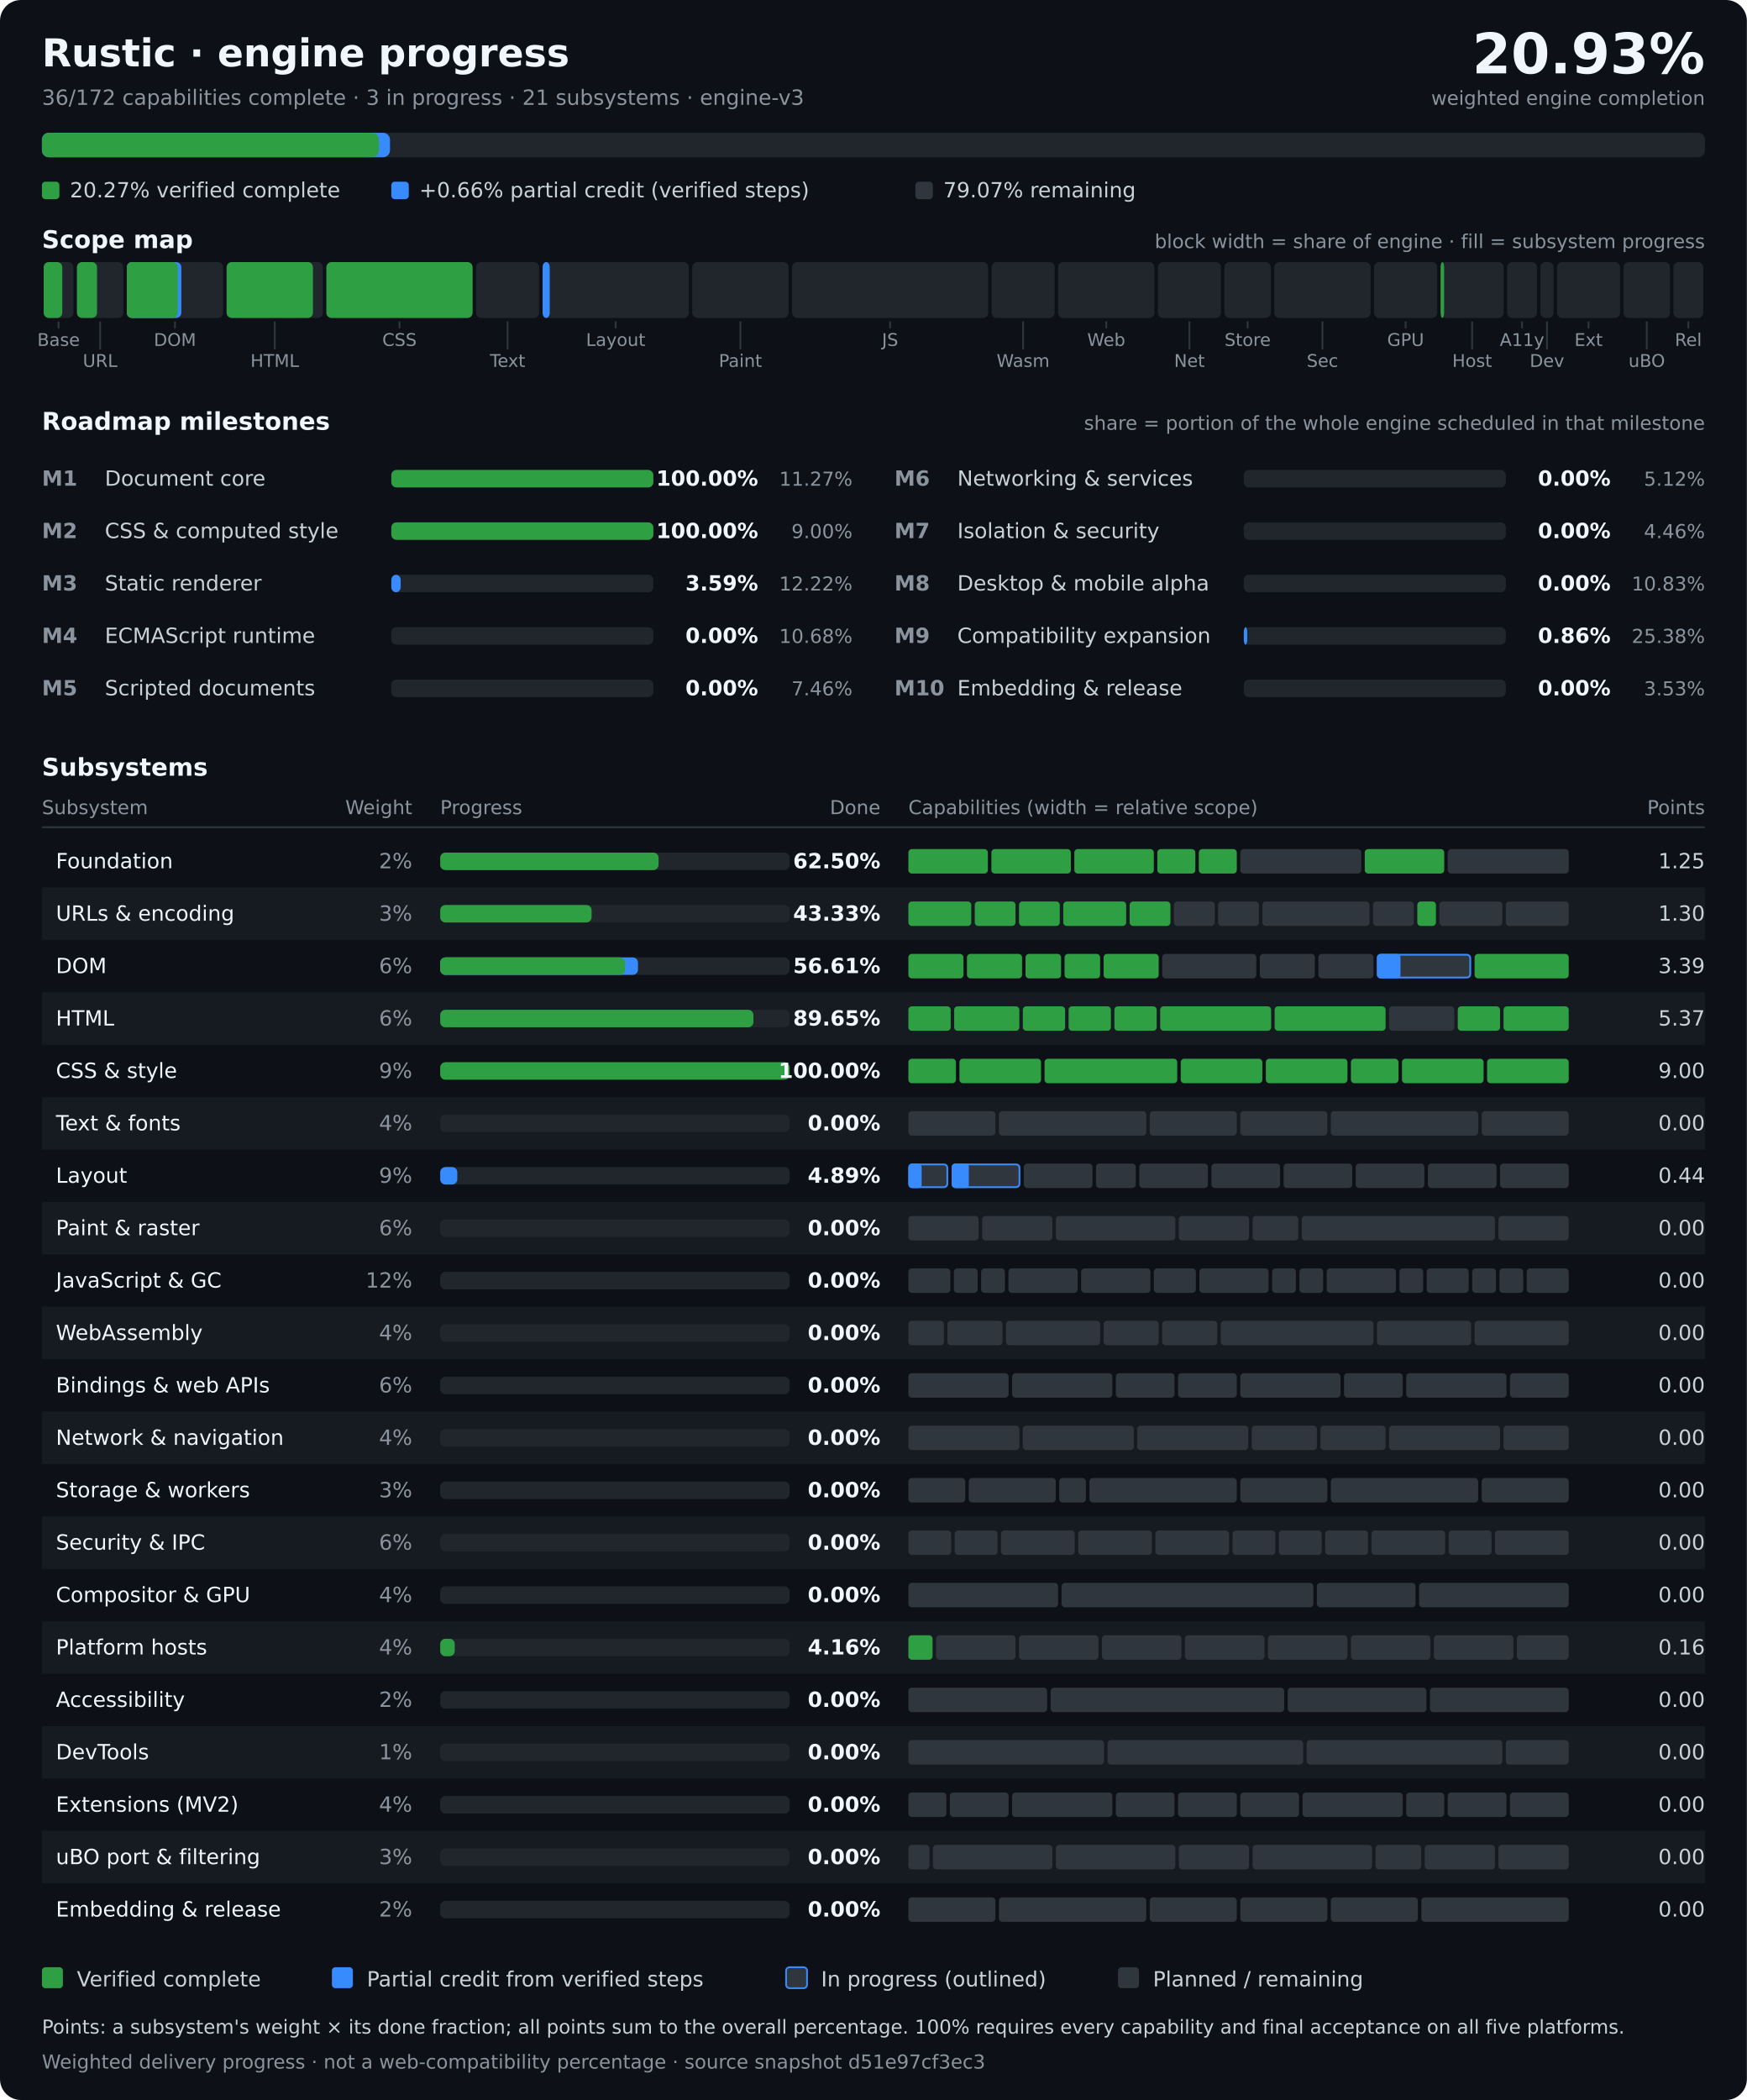
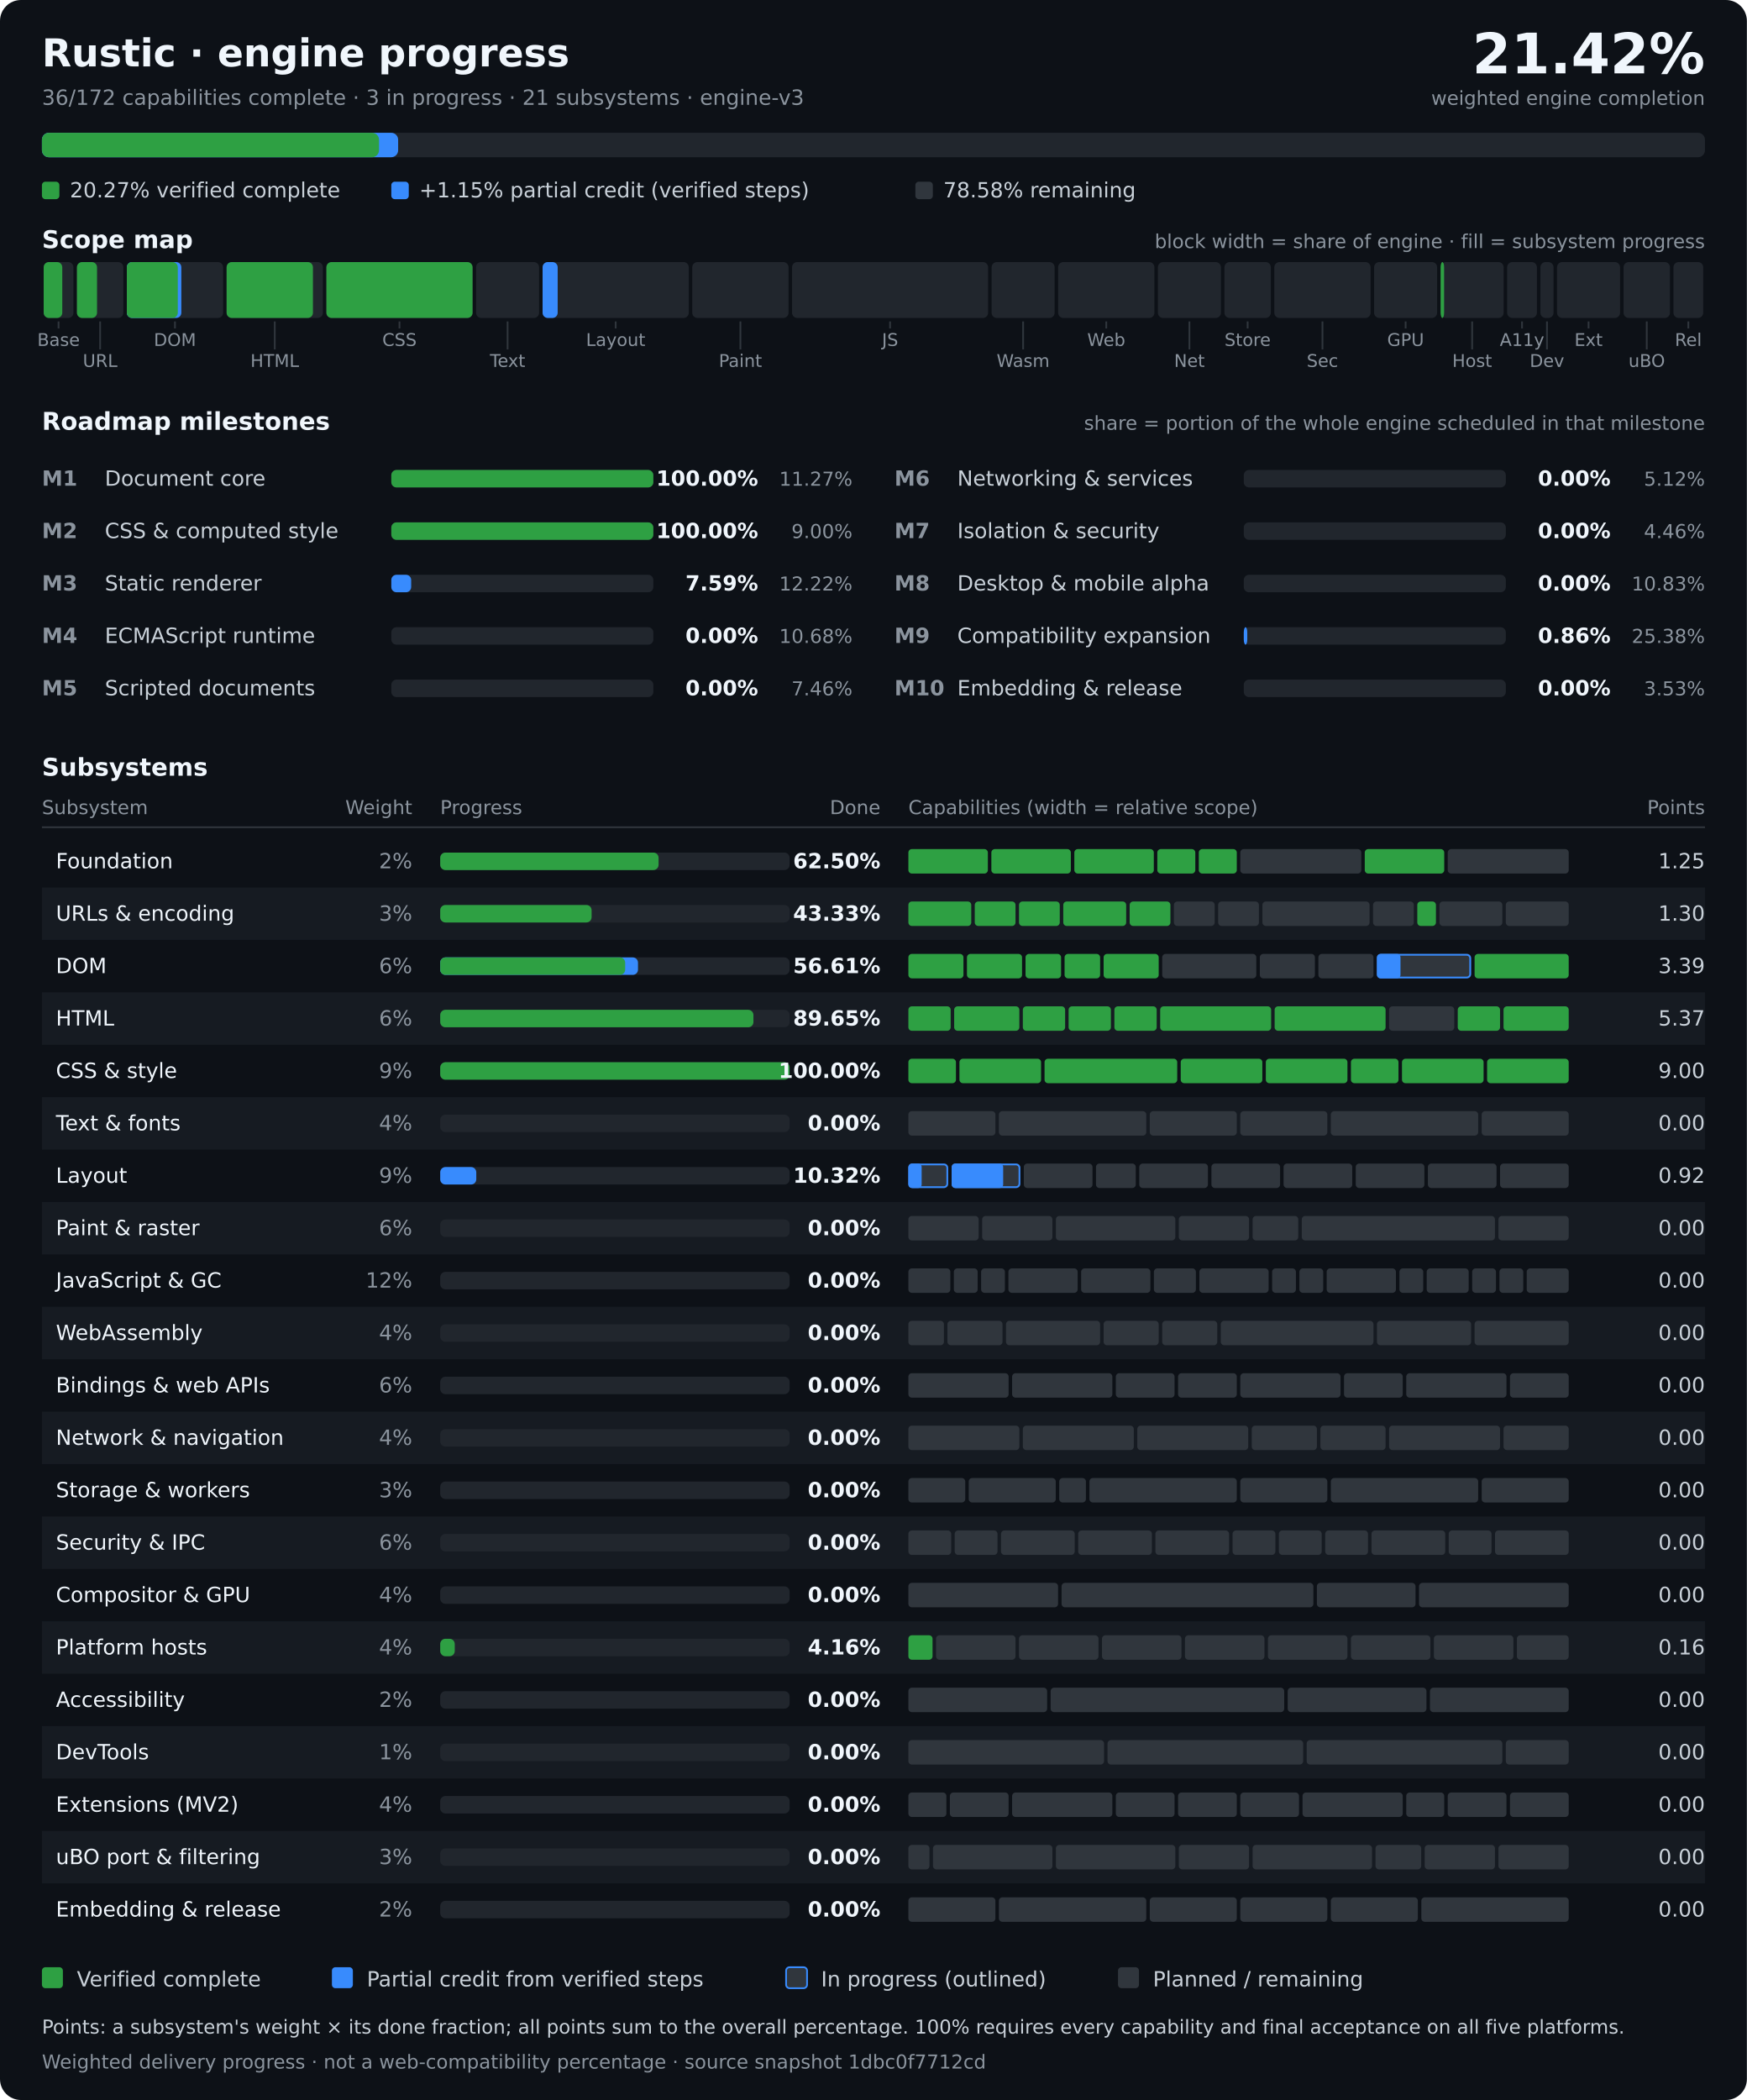
<svg xmlns="http://www.w3.org/2000/svg" width="1000" height="1202" viewBox="0 0 1000 1202" role="img" aria-labelledby="title desc">
  <rect width="1000" height="1202" rx="12" fill="#0d1117" />
  <g font-family="DejaVu Sans,Arial,sans-serif">
    <text x="24.00" y="38" fill="#f0f6fc" font-size="22" font-weight="700">Rustic · engine progress</text>
    <text x="24.00" y="60" fill="#8b949e" font-size="12">36/172 capabilities complete · 3 in progress · 21 subsystems · engine-v3</text>
-     <text x="976.00" y="42" fill="#f0f6fc" font-size="32" text-anchor="end" font-weight="700">20.93%</text>
+     <text x="976.00" y="42" fill="#f0f6fc" font-size="32" text-anchor="end" font-weight="700">21.42%</text>
    <text x="976.00" y="60" fill="#8b949e" font-size="11" text-anchor="end">weighted engine completion</text>
    <rect x="24.00" y="76" width="952.00" height="14" rx="4" fill="#21262d" />
-     <rect x="24.00" y="76" width="199.25" height="14" rx="4" fill="#388bfd" />
+     <rect x="24.00" y="76" width="203.92" height="14" rx="4" fill="#388bfd" />
    <rect x="24.00" y="76" width="192.97" height="14" rx="4" fill="#2ea043" />
    <rect x="24" y="104" width="10" height="10" rx="2" fill="#2ea043" />
    <text x="40.00" y="113" fill="#c9d1d9" font-size="12">20.27% verified complete</text>
    <rect x="224" y="104" width="10" height="10" rx="2" fill="#388bfd" />
-     <text x="240.00" y="113" fill="#c9d1d9" font-size="12">+0.66% partial credit (verified steps)</text>
+     <text x="240.00" y="113" fill="#c9d1d9" font-size="12">+1.15% partial credit (verified steps)</text>
    <rect x="524" y="104" width="10" height="10" rx="2" fill="#30363d" />
-     <text x="540.00" y="113" fill="#c9d1d9" font-size="12">79.07% remaining</text>
+     <text x="540.00" y="113" fill="#c9d1d9" font-size="12">78.58% remaining</text>
    <text x="24.00" y="142" fill="#f0f6fc" font-size="14" font-weight="600">Scope map</text>
    <text x="976.00" y="142" fill="#8b949e" font-size="11" text-anchor="end">block width = share of engine · fill = subsystem progress</text>
    <g>
      <rect x="25.00" y="150" width="17.04" height="32" rx="3" fill="#21262d" />
      <rect x="25.00" y="150" width="10.65" height="32" rx="3" fill="#2ea043" />
      <rect x="33.02" y="184" width="1" height="4" fill="#30363d" />
      <text x="33.52" y="198" fill="#8b949e" font-size="10" text-anchor="middle">Base</text>
    </g>
    <g>
      <rect x="44.04" y="150" width="26.56" height="32" rx="3" fill="#21262d" />
      <rect x="44.04" y="150" width="11.51" height="32" rx="3" fill="#2ea043" />
      <rect x="56.82" y="184" width="1" height="16" fill="#30363d" />
      <text x="57.32" y="210" fill="#8b949e" font-size="10" text-anchor="middle">URL</text>
    </g>
    <g>
      <rect x="72.60" y="150" width="55.12" height="32" rx="3" fill="#21262d" />
      <rect x="72.60" y="150" width="31.20" height="32" rx="3" fill="#388bfd" />
      <rect x="72.60" y="150" width="29.18" height="32" rx="3" fill="#2ea043" />
      <rect x="99.66" y="184" width="1" height="4" fill="#30363d" />
      <text x="100.16" y="198" fill="#8b949e" font-size="10" text-anchor="middle">DOM</text>
    </g>
    <g>
      <rect x="129.72" y="150" width="55.12" height="32" rx="3" fill="#21262d" />
      <rect x="129.72" y="150" width="49.42" height="32" rx="3" fill="#2ea043" />
      <rect x="156.78" y="184" width="1" height="16" fill="#30363d" />
      <text x="157.28" y="210" fill="#8b949e" font-size="10" text-anchor="middle">HTML</text>
    </g>
    <g>
      <rect x="186.84" y="150" width="83.68" height="32" rx="3" fill="#21262d" />
      <rect x="186.84" y="150" width="83.68" height="32" rx="3" fill="#2ea043" />
      <rect x="228.18" y="184" width="1" height="4" fill="#30363d" />
      <text x="228.68" y="198" fill="#8b949e" font-size="10" text-anchor="middle">CSS</text>
    </g>
    <g>
      <rect x="272.52" y="150" width="36.08" height="32" rx="3" fill="#21262d" />
      <rect x="290.06" y="184" width="1" height="16" fill="#30363d" />
      <text x="290.56" y="210" fill="#8b949e" font-size="10" text-anchor="middle">Text</text>
    </g>
    <g>
      <rect x="310.60" y="150" width="83.68" height="32" rx="3" fill="#21262d" />
-       <rect x="310.60" y="150" width="4.09" height="32" rx="3" fill="#388bfd" />
+       <rect x="310.60" y="150" width="8.64" height="32" rx="3" fill="#388bfd" />
      <rect x="351.94" y="184" width="1" height="4" fill="#30363d" />
      <text x="352.44" y="198" fill="#8b949e" font-size="10" text-anchor="middle">Layout</text>
    </g>
    <g>
      <rect x="396.28" y="150" width="55.12" height="32" rx="3" fill="#21262d" />
      <rect x="423.34" y="184" width="1" height="16" fill="#30363d" />
      <text x="423.84" y="210" fill="#8b949e" font-size="10" text-anchor="middle">Paint</text>
    </g>
    <g>
      <rect x="453.40" y="150" width="112.24" height="32" rx="3" fill="#21262d" />
      <rect x="509.02" y="184" width="1" height="4" fill="#30363d" />
      <text x="509.52" y="198" fill="#8b949e" font-size="10" text-anchor="middle">JS</text>
    </g>
    <g>
      <rect x="567.64" y="150" width="36.08" height="32" rx="3" fill="#21262d" />
      <rect x="585.18" y="184" width="1" height="16" fill="#30363d" />
      <text x="585.68" y="210" fill="#8b949e" font-size="10" text-anchor="middle">Wasm</text>
    </g>
    <g>
      <rect x="605.72" y="150" width="55.12" height="32" rx="3" fill="#21262d" />
      <rect x="632.78" y="184" width="1" height="4" fill="#30363d" />
      <text x="633.28" y="198" fill="#8b949e" font-size="10" text-anchor="middle">Web</text>
    </g>
    <g>
      <rect x="662.84" y="150" width="36.08" height="32" rx="3" fill="#21262d" />
      <rect x="680.38" y="184" width="1" height="16" fill="#30363d" />
      <text x="680.88" y="210" fill="#8b949e" font-size="10" text-anchor="middle">Net</text>
    </g>
    <g>
      <rect x="700.92" y="150" width="26.56" height="32" rx="3" fill="#21262d" />
      <rect x="713.70" y="184" width="1" height="4" fill="#30363d" />
      <text x="714.20" y="198" fill="#8b949e" font-size="10" text-anchor="middle">Store</text>
    </g>
    <g>
      <rect x="729.48" y="150" width="55.12" height="32" rx="3" fill="#21262d" />
      <rect x="756.54" y="184" width="1" height="16" fill="#30363d" />
      <text x="757.04" y="210" fill="#8b949e" font-size="10" text-anchor="middle">Sec</text>
    </g>
    <g>
      <rect x="786.60" y="150" width="36.08" height="32" rx="3" fill="#21262d" />
      <rect x="804.14" y="184" width="1" height="4" fill="#30363d" />
      <text x="804.64" y="198" fill="#8b949e" font-size="10" text-anchor="middle">GPU</text>
    </g>
    <g>
      <rect x="824.68" y="150" width="36.08" height="32" rx="3" fill="#21262d" />
      <rect x="824.68" y="150" width="2.00" height="32" rx="3" fill="#2ea043" />
      <rect x="842.22" y="184" width="1" height="16" fill="#30363d" />
      <text x="842.72" y="210" fill="#8b949e" font-size="10" text-anchor="middle">Host</text>
    </g>
    <g>
      <rect x="862.76" y="150" width="17.04" height="32" rx="3" fill="#21262d" />
      <rect x="870.78" y="184" width="1" height="4" fill="#30363d" />
      <text x="871.28" y="198" fill="#8b949e" font-size="10" text-anchor="middle">A11y</text>
    </g>
    <g>
      <rect x="881.80" y="150" width="7.52" height="32" rx="3" fill="#21262d" />
      <rect x="885.06" y="184" width="1" height="16" fill="#30363d" />
      <text x="885.56" y="210" fill="#8b949e" font-size="10" text-anchor="middle">Dev</text>
    </g>
    <g>
      <rect x="891.32" y="150" width="36.08" height="32" rx="3" fill="#21262d" />
      <rect x="908.86" y="184" width="1" height="4" fill="#30363d" />
      <text x="909.36" y="198" fill="#8b949e" font-size="10" text-anchor="middle">Ext</text>
    </g>
    <g>
      <rect x="929.40" y="150" width="26.56" height="32" rx="3" fill="#21262d" />
      <rect x="942.18" y="184" width="1" height="16" fill="#30363d" />
      <text x="942.68" y="210" fill="#8b949e" font-size="10" text-anchor="middle">uBO</text>
    </g>
    <g>
      <rect x="957.96" y="150" width="17.04" height="32" rx="3" fill="#21262d" />
      <rect x="965.98" y="184" width="1" height="4" fill="#30363d" />
      <text x="966.48" y="198" fill="#8b949e" font-size="10" text-anchor="middle">Rel</text>
    </g>
    <text x="24.00" y="246" fill="#f0f6fc" font-size="14" font-weight="600">Roadmap milestones</text>
    <text x="976.00" y="246" fill="#8b949e" font-size="11" text-anchor="end">share = portion of the whole engine scheduled in that milestone</text>
    <g>
      <text x="24.00" y="278" fill="#8b949e" font-size="12" font-weight="600">M1</text>
      <text x="60.00" y="278" fill="#c9d1d9" font-size="12">Document core</text>
      <rect x="224.00" y="269" width="150.00" height="10" rx="3" fill="#21262d" />
      <rect x="224.00" y="269" width="150.00" height="10" rx="3" fill="#2ea043" />
      <text x="434.00" y="278" fill="#f0f6fc" font-size="12" text-anchor="end" font-weight="600">100.00%</text>
      <text x="488.00" y="278" fill="#8b949e" font-size="11" text-anchor="end">11.27%</text>
    </g>
    <g>
      <text x="24.00" y="308" fill="#8b949e" font-size="12" font-weight="600">M2</text>
      <text x="60.00" y="308" fill="#c9d1d9" font-size="12">CSS &amp; computed style</text>
      <rect x="224.00" y="299" width="150.00" height="10" rx="3" fill="#21262d" />
      <rect x="224.00" y="299" width="150.00" height="10" rx="3" fill="#2ea043" />
      <text x="434.00" y="308" fill="#f0f6fc" font-size="12" text-anchor="end" font-weight="600">100.00%</text>
      <text x="488.00" y="308" fill="#8b949e" font-size="11" text-anchor="end">9.00%</text>
    </g>
    <g>
      <text x="24.00" y="338" fill="#8b949e" font-size="12" font-weight="600">M3</text>
      <text x="60.00" y="338" fill="#c9d1d9" font-size="12">Static renderer</text>
      <rect x="224.00" y="329" width="150.00" height="10" rx="3" fill="#21262d" />
-       <rect x="224.00" y="329" width="5.38" height="10" rx="3" fill="#388bfd" />
-       <text x="434.00" y="338" fill="#f0f6fc" font-size="12" text-anchor="end" font-weight="600">3.59%</text>
+       <rect x="224.00" y="329" width="11.38" height="10" rx="3" fill="#388bfd" />
+       <text x="434.00" y="338" fill="#f0f6fc" font-size="12" text-anchor="end" font-weight="600">7.59%</text>
      <text x="488.00" y="338" fill="#8b949e" font-size="11" text-anchor="end">12.22%</text>
    </g>
    <g>
      <text x="24.00" y="368" fill="#8b949e" font-size="12" font-weight="600">M4</text>
      <text x="60.00" y="368" fill="#c9d1d9" font-size="12">ECMAScript runtime</text>
      <rect x="224.00" y="359" width="150.00" height="10" rx="3" fill="#21262d" />
      <text x="434.00" y="368" fill="#f0f6fc" font-size="12" text-anchor="end" font-weight="600">0.00%</text>
      <text x="488.00" y="368" fill="#8b949e" font-size="11" text-anchor="end">10.68%</text>
    </g>
    <g>
      <text x="24.00" y="398" fill="#8b949e" font-size="12" font-weight="600">M5</text>
      <text x="60.00" y="398" fill="#c9d1d9" font-size="12">Scripted documents</text>
      <rect x="224.00" y="389" width="150.00" height="10" rx="3" fill="#21262d" />
      <text x="434.00" y="398" fill="#f0f6fc" font-size="12" text-anchor="end" font-weight="600">0.00%</text>
      <text x="488.00" y="398" fill="#8b949e" font-size="11" text-anchor="end">7.46%</text>
    </g>
    <g>
      <text x="512.00" y="278" fill="#8b949e" font-size="12" font-weight="600">M6</text>
      <text x="548.00" y="278" fill="#c9d1d9" font-size="12">Networking &amp; services</text>
      <rect x="712.00" y="269" width="150.00" height="10" rx="3" fill="#21262d" />
      <text x="922.00" y="278" fill="#f0f6fc" font-size="12" text-anchor="end" font-weight="600">0.00%</text>
      <text x="976.00" y="278" fill="#8b949e" font-size="11" text-anchor="end">5.12%</text>
    </g>
    <g>
      <text x="512.00" y="308" fill="#8b949e" font-size="12" font-weight="600">M7</text>
      <text x="548.00" y="308" fill="#c9d1d9" font-size="12">Isolation &amp; security</text>
      <rect x="712.00" y="299" width="150.00" height="10" rx="3" fill="#21262d" />
      <text x="922.00" y="308" fill="#f0f6fc" font-size="12" text-anchor="end" font-weight="600">0.00%</text>
      <text x="976.00" y="308" fill="#8b949e" font-size="11" text-anchor="end">4.46%</text>
    </g>
    <g>
      <text x="512.00" y="338" fill="#8b949e" font-size="12" font-weight="600">M8</text>
      <text x="548.00" y="338" fill="#c9d1d9" font-size="12">Desktop &amp; mobile alpha</text>
      <rect x="712.00" y="329" width="150.00" height="10" rx="3" fill="#21262d" />
      <text x="922.00" y="338" fill="#f0f6fc" font-size="12" text-anchor="end" font-weight="600">0.00%</text>
      <text x="976.00" y="338" fill="#8b949e" font-size="11" text-anchor="end">10.83%</text>
    </g>
    <g>
      <text x="512.00" y="368" fill="#8b949e" font-size="12" font-weight="600">M9</text>
      <text x="548.00" y="368" fill="#c9d1d9" font-size="12">Compatibility expansion</text>
      <rect x="712.00" y="359" width="150.00" height="10" rx="3" fill="#21262d" />
      <rect x="712.00" y="359" width="2.00" height="10" rx="3" fill="#388bfd" />
      <text x="922.00" y="368" fill="#f0f6fc" font-size="12" text-anchor="end" font-weight="600">0.86%</text>
      <text x="976.00" y="368" fill="#8b949e" font-size="11" text-anchor="end">25.38%</text>
    </g>
    <g>
      <text x="512.00" y="398" fill="#8b949e" font-size="12" font-weight="600">M10</text>
      <text x="548.00" y="398" fill="#c9d1d9" font-size="12">Embedding &amp; release</text>
      <rect x="712.00" y="389" width="150.00" height="10" rx="3" fill="#21262d" />
      <text x="922.00" y="398" fill="#f0f6fc" font-size="12" text-anchor="end" font-weight="600">0.00%</text>
      <text x="976.00" y="398" fill="#8b949e" font-size="11" text-anchor="end">3.53%</text>
    </g>
    <text x="24.00" y="444" fill="#f0f6fc" font-size="14" font-weight="600">Subsystems</text>
    <text x="24.00" y="466" fill="#8b949e" font-size="11">Subsystem</text>
    <text x="236.00" y="466" fill="#8b949e" font-size="11" text-anchor="end">Weight</text>
    <text x="252.00" y="466" fill="#8b949e" font-size="11">Progress</text>
    <text x="504.00" y="466" fill="#8b949e" font-size="11" text-anchor="end">Done</text>
    <text x="520.00" y="466" fill="#8b949e" font-size="11">Capabilities (width = relative scope)</text>
    <text x="976.00" y="466" fill="#8b949e" font-size="11" text-anchor="end">Points</text>
    <rect x="24" y="473" width="952" height="1" fill="#30363d" />
    <g>
      <text x="32.00" y="497" fill="#f0f6fc" font-size="12">Foundation</text>
      <text x="236.00" y="497" fill="#8b949e" font-size="12" text-anchor="end">2%</text>
      <rect x="252.00" y="488" width="200.00" height="10" rx="3" fill="#21262d" />
      <rect x="252.00" y="488" width="125.00" height="10" rx="3" fill="#2ea043" />
      <text x="504.00" y="497" fill="#f0f6fc" font-size="12" text-anchor="end" font-weight="600">62.50%</text>
      <g>
        <rect x="520.00" y="486" width="45.50" height="14" rx="2" fill="#2ea043" />
      </g>
      <g>
        <rect x="567.50" y="486" width="45.50" height="14" rx="2" fill="#2ea043" />
      </g>
      <g>
        <rect x="615.00" y="486" width="45.50" height="14" rx="2" fill="#2ea043" />
      </g>
      <g>
        <rect x="662.50" y="486" width="21.75" height="14" rx="2" fill="#2ea043" />
      </g>
      <g>
        <rect x="686.25" y="486" width="21.75" height="14" rx="2" fill="#2ea043" />
      </g>
      <g>
        <rect x="710.00" y="486" width="69.25" height="14" rx="2" fill="#30363d" />
      </g>
      <g>
        <rect x="781.25" y="486" width="45.50" height="14" rx="2" fill="#2ea043" />
      </g>
      <g>
        <rect x="828.75" y="486" width="69.25" height="14" rx="2" fill="#30363d" />
      </g>
      <text x="976.00" y="497" fill="#c9d1d9" font-size="12" text-anchor="end">1.25</text>
    </g>
    <g>
      <rect x="24" y="508" width="952" height="30" fill="#161b22" />
      <text x="32.00" y="527" fill="#f0f6fc" font-size="12">URLs &amp; encoding</text>
      <text x="236.00" y="527" fill="#8b949e" font-size="12" text-anchor="end">3%</text>
      <rect x="252.00" y="518" width="200.00" height="10" rx="3" fill="#21262d" />
      <rect x="252.00" y="518" width="86.66" height="10" rx="3" fill="#2ea043" />
      <text x="504.00" y="527" fill="#f0f6fc" font-size="12" text-anchor="end" font-weight="600">43.33%</text>
      <g>
        <rect x="520.00" y="516" width="36.00" height="14" rx="2" fill="#2ea043" />
      </g>
      <g>
        <rect x="558.00" y="516" width="23.33" height="14" rx="2" fill="#2ea043" />
      </g>
      <g>
        <rect x="583.33" y="516" width="23.33" height="14" rx="2" fill="#2ea043" />
      </g>
      <g>
        <rect x="608.67" y="516" width="36.00" height="14" rx="2" fill="#2ea043" />
      </g>
      <g>
        <rect x="646.67" y="516" width="23.33" height="14" rx="2" fill="#2ea043" />
      </g>
      <g>
        <rect x="672.00" y="516" width="23.33" height="14" rx="2" fill="#30363d" />
      </g>
      <g>
        <rect x="697.33" y="516" width="23.33" height="14" rx="2" fill="#30363d" />
      </g>
      <g>
        <rect x="722.67" y="516" width="61.33" height="14" rx="2" fill="#30363d" />
      </g>
      <g>
        <rect x="786.00" y="516" width="23.33" height="14" rx="2" fill="#30363d" />
      </g>
      <g>
        <rect x="811.33" y="516" width="10.67" height="14" rx="2" fill="#2ea043" />
      </g>
      <g>
        <rect x="824.00" y="516" width="36.00" height="14" rx="2" fill="#30363d" />
      </g>
      <g>
        <rect x="862.00" y="516" width="36.00" height="14" rx="2" fill="#30363d" />
      </g>
      <text x="976.00" y="527" fill="#c9d1d9" font-size="12" text-anchor="end">1.30</text>
    </g>
    <g>
      <text x="32.00" y="557" fill="#f0f6fc" font-size="12">DOM</text>
      <text x="236.00" y="557" fill="#8b949e" font-size="12" text-anchor="end">6%</text>
      <rect x="252.00" y="548" width="200.00" height="10" rx="3" fill="#21262d" />
      <rect x="252.00" y="548" width="113.22" height="10" rx="3" fill="#388bfd" />
      <rect x="252.00" y="548" width="105.88" height="10" rx="3" fill="#2ea043" />
      <text x="504.00" y="557" fill="#f0f6fc" font-size="12" text-anchor="end" font-weight="600">56.61%</text>
      <g>
        <rect x="520.00" y="546" width="31.53" height="14" rx="2" fill="#2ea043" />
      </g>
      <g>
        <rect x="553.53" y="546" width="31.53" height="14" rx="2" fill="#2ea043" />
      </g>
      <g>
        <rect x="587.06" y="546" width="20.35" height="14" rx="2" fill="#2ea043" />
      </g>
      <g>
        <rect x="609.41" y="546" width="20.35" height="14" rx="2" fill="#2ea043" />
      </g>
      <g>
        <rect x="631.76" y="546" width="31.53" height="14" rx="2" fill="#2ea043" />
      </g>
      <g>
        <rect x="665.29" y="546" width="53.88" height="14" rx="2" fill="#30363d" />
      </g>
      <g>
        <rect x="721.18" y="546" width="31.53" height="14" rx="2" fill="#30363d" />
      </g>
      <g>
        <rect x="754.71" y="546" width="31.53" height="14" rx="2" fill="#30363d" />
      </g>
      <g>
        <rect x="788.24" y="546" width="53.88" height="14" rx="2" fill="#30363d" />
        <rect x="788.24" y="546" width="13.47" height="14" rx="2" fill="#388bfd" />
        <rect x="788.74" y="546.5" width="52.88" height="13" rx="2" fill="none" stroke="#388bfd" />
      </g>
      <g>
        <rect x="844.12" y="546" width="53.88" height="14" rx="2" fill="#2ea043" />
      </g>
      <text x="976.00" y="557" fill="#c9d1d9" font-size="12" text-anchor="end">3.39</text>
    </g>
    <g>
      <rect x="24" y="568" width="952" height="30" fill="#161b22" />
      <text x="32.00" y="587" fill="#f0f6fc" font-size="12">HTML</text>
      <text x="236.00" y="587" fill="#8b949e" font-size="12" text-anchor="end">6%</text>
      <rect x="252.00" y="578" width="200.00" height="10" rx="3" fill="#21262d" />
      <rect x="252.00" y="578" width="179.30" height="10" rx="3" fill="#2ea043" />
      <text x="504.00" y="587" fill="#f0f6fc" font-size="12" text-anchor="end" font-weight="600">89.65%</text>
      <g>
        <rect x="520.00" y="576" width="24.21" height="14" rx="2" fill="#2ea043" />
      </g>
      <g>
        <rect x="546.21" y="576" width="37.31" height="14" rx="2" fill="#2ea043" />
      </g>
      <g>
        <rect x="585.52" y="576" width="24.21" height="14" rx="2" fill="#2ea043" />
      </g>
      <g>
        <rect x="611.72" y="576" width="24.21" height="14" rx="2" fill="#2ea043" />
      </g>
      <g>
        <rect x="637.93" y="576" width="24.21" height="14" rx="2" fill="#2ea043" />
      </g>
      <g>
        <rect x="664.14" y="576" width="63.52" height="14" rx="2" fill="#2ea043" />
      </g>
      <g>
        <rect x="729.66" y="576" width="63.52" height="14" rx="2" fill="#2ea043" />
      </g>
      <g>
        <rect x="795.17" y="576" width="37.31" height="14" rx="2" fill="#30363d" />
      </g>
      <g>
        <rect x="834.48" y="576" width="24.21" height="14" rx="2" fill="#2ea043" />
      </g>
      <g>
        <rect x="860.69" y="576" width="37.31" height="14" rx="2" fill="#2ea043" />
      </g>
      <text x="976.00" y="587" fill="#c9d1d9" font-size="12" text-anchor="end">5.37</text>
    </g>
    <g>
      <text x="32.00" y="617" fill="#f0f6fc" font-size="12">CSS &amp; style</text>
      <text x="236.00" y="617" fill="#8b949e" font-size="12" text-anchor="end">9%</text>
      <rect x="252.00" y="608" width="200.00" height="10" rx="3" fill="#21262d" />
      <rect x="252.00" y="608" width="200.00" height="10" rx="3" fill="#2ea043" />
      <text x="504.00" y="617" fill="#f0f6fc" font-size="12" text-anchor="end" font-weight="600">100.00%</text>
      <g>
        <rect x="520.00" y="606" width="27.23" height="14" rx="2" fill="#2ea043" />
      </g>
      <g>
        <rect x="549.23" y="606" width="46.72" height="14" rx="2" fill="#2ea043" />
      </g>
      <g>
        <rect x="597.95" y="606" width="75.95" height="14" rx="2" fill="#2ea043" />
      </g>
      <g>
        <rect x="675.90" y="606" width="46.72" height="14" rx="2" fill="#2ea043" />
      </g>
      <g>
        <rect x="724.62" y="606" width="46.72" height="14" rx="2" fill="#2ea043" />
      </g>
      <g>
        <rect x="773.33" y="606" width="27.23" height="14" rx="2" fill="#2ea043" />
      </g>
      <g>
        <rect x="802.56" y="606" width="46.72" height="14" rx="2" fill="#2ea043" />
      </g>
      <g>
        <rect x="851.28" y="606" width="46.72" height="14" rx="2" fill="#2ea043" />
      </g>
      <text x="976.00" y="617" fill="#c9d1d9" font-size="12" text-anchor="end">9.00</text>
    </g>
    <g>
      <rect x="24" y="628" width="952" height="30" fill="#161b22" />
      <text x="32.00" y="647" fill="#f0f6fc" font-size="12">Text &amp; fonts</text>
      <text x="236.00" y="647" fill="#8b949e" font-size="12" text-anchor="end">4%</text>
      <rect x="252.00" y="638" width="200.00" height="10" rx="3" fill="#21262d" />
      <text x="504.00" y="647" fill="#f0f6fc" font-size="12" text-anchor="end" font-weight="600">0.00%</text>
      <g>
        <rect x="520.00" y="636" width="49.82" height="14" rx="2" fill="#30363d" />
      </g>
      <g>
        <rect x="571.82" y="636" width="84.36" height="14" rx="2" fill="#30363d" />
      </g>
      <g>
        <rect x="658.18" y="636" width="49.82" height="14" rx="2" fill="#30363d" />
      </g>
      <g>
        <rect x="710.00" y="636" width="49.82" height="14" rx="2" fill="#30363d" />
      </g>
      <g>
        <rect x="761.82" y="636" width="84.36" height="14" rx="2" fill="#30363d" />
      </g>
      <g>
        <rect x="848.18" y="636" width="49.82" height="14" rx="2" fill="#30363d" />
      </g>
      <text x="976.00" y="647" fill="#c9d1d9" font-size="12" text-anchor="end">0.00</text>
    </g>
    <g>
      <text x="32.00" y="677" fill="#f0f6fc" font-size="12">Layout</text>
      <text x="236.00" y="677" fill="#8b949e" font-size="12" text-anchor="end">9%</text>
      <rect x="252.00" y="668" width="200.00" height="10" rx="3" fill="#21262d" />
-       <rect x="252.00" y="668" width="9.78" height="10" rx="3" fill="#388bfd" />
-       <text x="504.00" y="677" fill="#f0f6fc" font-size="12" text-anchor="end" font-weight="600">4.89%</text>
+       <rect x="252.00" y="668" width="20.64" height="10" rx="3" fill="#388bfd" />
+       <text x="504.00" y="677" fill="#f0f6fc" font-size="12" text-anchor="end" font-weight="600">10.32%</text>
      <g>
        <rect x="520.00" y="666" width="22.78" height="14" rx="2" fill="#30363d" />
        <rect x="520.00" y="666" width="7.59" height="14" rx="2" fill="#388bfd" />
        <rect x="520.50" y="666.5" width="21.78" height="13" rx="2" fill="none" stroke="#388bfd" />
      </g>
      <g>
        <rect x="544.78" y="666" width="39.30" height="14" rx="2" fill="#30363d" />
-         <rect x="544.78" y="666" width="9.83" height="14" rx="2" fill="#388bfd" />
+         <rect x="544.78" y="666" width="29.48" height="14" rx="2" fill="#388bfd" />
        <rect x="545.28" y="666.5" width="38.30" height="13" rx="2" fill="none" stroke="#388bfd" />
      </g>
      <g>
        <rect x="586.09" y="666" width="39.30" height="14" rx="2" fill="#30363d" />
      </g>
      <g>
        <rect x="627.39" y="666" width="22.78" height="14" rx="2" fill="#30363d" />
      </g>
      <g>
        <rect x="652.17" y="666" width="39.30" height="14" rx="2" fill="#30363d" />
      </g>
      <g>
        <rect x="693.48" y="666" width="39.30" height="14" rx="2" fill="#30363d" />
      </g>
      <g>
        <rect x="734.78" y="666" width="39.30" height="14" rx="2" fill="#30363d" />
      </g>
      <g>
        <rect x="776.09" y="666" width="39.30" height="14" rx="2" fill="#30363d" />
      </g>
      <g>
        <rect x="817.39" y="666" width="39.30" height="14" rx="2" fill="#30363d" />
      </g>
      <g>
        <rect x="858.70" y="666" width="39.30" height="14" rx="2" fill="#30363d" />
      </g>
-       <text x="976.00" y="677" fill="#c9d1d9" font-size="12" text-anchor="end">0.44</text>
+       <text x="976.00" y="677" fill="#c9d1d9" font-size="12" text-anchor="end">0.92</text>
    </g>
    <g>
      <rect x="24" y="688" width="952" height="30" fill="#161b22" />
      <text x="32.00" y="707" fill="#f0f6fc" font-size="12">Paint &amp; raster</text>
      <text x="236.00" y="707" fill="#8b949e" font-size="12" text-anchor="end">6%</text>
      <rect x="252.00" y="698" width="200.00" height="10" rx="3" fill="#21262d" />
      <text x="504.00" y="707" fill="#f0f6fc" font-size="12" text-anchor="end" font-weight="600">0.00%</text>
      <g>
        <rect x="520.00" y="696" width="40.22" height="14" rx="2" fill="#30363d" />
      </g>
      <g>
        <rect x="562.22" y="696" width="40.22" height="14" rx="2" fill="#30363d" />
      </g>
      <g>
        <rect x="604.44" y="696" width="68.37" height="14" rx="2" fill="#30363d" />
      </g>
      <g>
        <rect x="674.81" y="696" width="40.22" height="14" rx="2" fill="#30363d" />
      </g>
      <g>
        <rect x="717.04" y="696" width="26.15" height="14" rx="2" fill="#30363d" />
      </g>
      <g>
        <rect x="745.19" y="696" width="110.59" height="14" rx="2" fill="#30363d" />
      </g>
      <g>
        <rect x="857.78" y="696" width="40.22" height="14" rx="2" fill="#30363d" />
      </g>
      <text x="976.00" y="707" fill="#c9d1d9" font-size="12" text-anchor="end">0.00</text>
    </g>
    <g>
      <text x="32.00" y="737" fill="#f0f6fc" font-size="12">JavaScript &amp; GC</text>
      <text x="236.00" y="737" fill="#8b949e" font-size="12" text-anchor="end">12%</text>
      <rect x="252.00" y="728" width="200.00" height="10" rx="3" fill="#21262d" />
      <text x="504.00" y="737" fill="#f0f6fc" font-size="12" text-anchor="end" font-weight="600">0.00%</text>
      <g>
        <rect x="520.00" y="726" width="24.03" height="14" rx="2" fill="#30363d" />
      </g>
      <g>
        <rect x="546.03" y="726" width="13.62" height="14" rx="2" fill="#30363d" />
      </g>
      <g>
        <rect x="561.64" y="726" width="13.62" height="14" rx="2" fill="#30363d" />
      </g>
      <g>
        <rect x="577.26" y="726" width="39.64" height="14" rx="2" fill="#30363d" />
      </g>
      <g>
        <rect x="618.90" y="726" width="39.64" height="14" rx="2" fill="#30363d" />
      </g>
      <g>
        <rect x="660.55" y="726" width="24.03" height="14" rx="2" fill="#30363d" />
      </g>
      <g>
        <rect x="686.58" y="726" width="39.64" height="14" rx="2" fill="#30363d" />
      </g>
      <g>
        <rect x="728.22" y="726" width="13.62" height="14" rx="2" fill="#30363d" />
      </g>
      <g>
        <rect x="743.84" y="726" width="13.62" height="14" rx="2" fill="#30363d" />
      </g>
      <g>
        <rect x="759.45" y="726" width="39.64" height="14" rx="2" fill="#30363d" />
      </g>
      <g>
        <rect x="801.10" y="726" width="13.62" height="14" rx="2" fill="#30363d" />
      </g>
      <g>
        <rect x="816.71" y="726" width="24.03" height="14" rx="2" fill="#30363d" />
      </g>
      <g>
        <rect x="842.74" y="726" width="13.62" height="14" rx="2" fill="#30363d" />
      </g>
      <g>
        <rect x="858.36" y="726" width="13.62" height="14" rx="2" fill="#30363d" />
      </g>
      <g>
        <rect x="873.97" y="726" width="24.03" height="14" rx="2" fill="#30363d" />
      </g>
      <text x="976.00" y="737" fill="#c9d1d9" font-size="12" text-anchor="end">0.00</text>
    </g>
    <g>
      <rect x="24" y="748" width="952" height="30" fill="#161b22" />
      <text x="32.00" y="767" fill="#f0f6fc" font-size="12">WebAssembly</text>
      <text x="236.00" y="767" fill="#8b949e" font-size="12" text-anchor="end">4%</text>
      <rect x="252.00" y="758" width="200.00" height="10" rx="3" fill="#21262d" />
      <text x="504.00" y="767" fill="#f0f6fc" font-size="12" text-anchor="end" font-weight="600">0.00%</text>
      <g>
        <rect x="520.00" y="756" width="20.35" height="14" rx="2" fill="#30363d" />
      </g>
      <g>
        <rect x="542.35" y="756" width="31.53" height="14" rx="2" fill="#30363d" />
      </g>
      <g>
        <rect x="575.88" y="756" width="53.88" height="14" rx="2" fill="#30363d" />
      </g>
      <g>
        <rect x="631.76" y="756" width="31.53" height="14" rx="2" fill="#30363d" />
      </g>
      <g>
        <rect x="665.29" y="756" width="31.53" height="14" rx="2" fill="#30363d" />
      </g>
      <g>
        <rect x="698.82" y="756" width="87.41" height="14" rx="2" fill="#30363d" />
      </g>
      <g>
        <rect x="788.24" y="756" width="53.88" height="14" rx="2" fill="#30363d" />
      </g>
      <g>
        <rect x="844.12" y="756" width="53.88" height="14" rx="2" fill="#30363d" />
      </g>
      <text x="976.00" y="767" fill="#c9d1d9" font-size="12" text-anchor="end">0.00</text>
    </g>
    <g>
      <text x="32.00" y="797" fill="#f0f6fc" font-size="12">Bindings &amp; web APIs</text>
      <text x="236.00" y="797" fill="#8b949e" font-size="12" text-anchor="end">6%</text>
      <rect x="252.00" y="788" width="200.00" height="10" rx="3" fill="#21262d" />
      <text x="504.00" y="797" fill="#f0f6fc" font-size="12" text-anchor="end" font-weight="600">0.00%</text>
      <g>
        <rect x="520.00" y="786" width="57.38" height="14" rx="2" fill="#30363d" />
      </g>
      <g>
        <rect x="579.38" y="786" width="57.38" height="14" rx="2" fill="#30363d" />
      </g>
      <g>
        <rect x="638.75" y="786" width="33.62" height="14" rx="2" fill="#30363d" />
      </g>
      <g>
        <rect x="674.38" y="786" width="33.62" height="14" rx="2" fill="#30363d" />
      </g>
      <g>
        <rect x="710.00" y="786" width="57.38" height="14" rx="2" fill="#30363d" />
      </g>
      <g>
        <rect x="769.38" y="786" width="33.62" height="14" rx="2" fill="#30363d" />
      </g>
      <g>
        <rect x="805.00" y="786" width="57.38" height="14" rx="2" fill="#30363d" />
      </g>
      <g>
        <rect x="864.38" y="786" width="33.62" height="14" rx="2" fill="#30363d" />
      </g>
      <text x="976.00" y="797" fill="#c9d1d9" font-size="12" text-anchor="end">0.00</text>
    </g>
    <g>
      <rect x="24" y="808" width="952" height="30" fill="#161b22" />
      <text x="32.00" y="827" fill="#f0f6fc" font-size="12">Network &amp; navigation</text>
      <text x="236.00" y="827" fill="#8b949e" font-size="12" text-anchor="end">4%</text>
      <rect x="252.00" y="818" width="200.00" height="10" rx="3" fill="#21262d" />
      <text x="504.00" y="827" fill="#f0f6fc" font-size="12" text-anchor="end" font-weight="600">0.00%</text>
      <g>
        <rect x="520.00" y="816" width="63.52" height="14" rx="2" fill="#30363d" />
      </g>
      <g>
        <rect x="585.52" y="816" width="63.52" height="14" rx="2" fill="#30363d" />
      </g>
      <g>
        <rect x="651.03" y="816" width="63.52" height="14" rx="2" fill="#30363d" />
      </g>
      <g>
        <rect x="716.55" y="816" width="37.31" height="14" rx="2" fill="#30363d" />
      </g>
      <g>
        <rect x="755.86" y="816" width="37.31" height="14" rx="2" fill="#30363d" />
      </g>
      <g>
        <rect x="795.17" y="816" width="63.52" height="14" rx="2" fill="#30363d" />
      </g>
      <g>
        <rect x="860.69" y="816" width="37.31" height="14" rx="2" fill="#30363d" />
      </g>
      <text x="976.00" y="827" fill="#c9d1d9" font-size="12" text-anchor="end">0.00</text>
    </g>
    <g>
      <text x="32.00" y="857" fill="#f0f6fc" font-size="12">Storage &amp; workers</text>
      <text x="236.00" y="857" fill="#8b949e" font-size="12" text-anchor="end">3%</text>
      <rect x="252.00" y="848" width="200.00" height="10" rx="3" fill="#21262d" />
      <text x="504.00" y="857" fill="#f0f6fc" font-size="12" text-anchor="end" font-weight="600">0.00%</text>
      <g>
        <rect x="520.00" y="846" width="32.55" height="14" rx="2" fill="#30363d" />
      </g>
      <g>
        <rect x="554.55" y="846" width="49.82" height="14" rx="2" fill="#30363d" />
      </g>
      <g>
        <rect x="606.36" y="846" width="15.27" height="14" rx="2" fill="#30363d" />
      </g>
      <g>
        <rect x="623.64" y="846" width="84.36" height="14" rx="2" fill="#30363d" />
      </g>
      <g>
        <rect x="710.00" y="846" width="49.82" height="14" rx="2" fill="#30363d" />
      </g>
      <g>
        <rect x="761.82" y="846" width="84.36" height="14" rx="2" fill="#30363d" />
      </g>
      <g>
        <rect x="848.18" y="846" width="49.82" height="14" rx="2" fill="#30363d" />
      </g>
      <text x="976.00" y="857" fill="#c9d1d9" font-size="12" text-anchor="end">0.00</text>
    </g>
    <g>
      <rect x="24" y="868" width="952" height="30" fill="#161b22" />
      <text x="32.00" y="887" fill="#f0f6fc" font-size="12">Security &amp; IPC</text>
      <text x="236.00" y="887" fill="#8b949e" font-size="12" text-anchor="end">6%</text>
      <rect x="252.00" y="878" width="200.00" height="10" rx="3" fill="#21262d" />
      <text x="504.00" y="887" fill="#f0f6fc" font-size="12" text-anchor="end" font-weight="600">0.00%</text>
      <g>
        <rect x="520.00" y="876" width="24.51" height="14" rx="2" fill="#30363d" />
      </g>
      <g>
        <rect x="546.51" y="876" width="24.51" height="14" rx="2" fill="#30363d" />
      </g>
      <g>
        <rect x="573.02" y="876" width="42.19" height="14" rx="2" fill="#30363d" />
      </g>
      <g>
        <rect x="617.21" y="876" width="42.19" height="14" rx="2" fill="#30363d" />
      </g>
      <g>
        <rect x="661.40" y="876" width="42.19" height="14" rx="2" fill="#30363d" />
      </g>
      <g>
        <rect x="705.58" y="876" width="24.51" height="14" rx="2" fill="#30363d" />
      </g>
      <g>
        <rect x="732.09" y="876" width="24.51" height="14" rx="2" fill="#30363d" />
      </g>
      <g>
        <rect x="758.60" y="876" width="24.51" height="14" rx="2" fill="#30363d" />
      </g>
      <g>
        <rect x="785.12" y="876" width="42.19" height="14" rx="2" fill="#30363d" />
      </g>
      <g>
        <rect x="829.30" y="876" width="24.51" height="14" rx="2" fill="#30363d" />
      </g>
      <g>
        <rect x="855.81" y="876" width="42.19" height="14" rx="2" fill="#30363d" />
      </g>
      <text x="976.00" y="887" fill="#c9d1d9" font-size="12" text-anchor="end">0.00</text>
    </g>
    <g>
      <text x="32.00" y="917" fill="#f0f6fc" font-size="12">Compositor &amp; GPU</text>
      <text x="236.00" y="917" fill="#8b949e" font-size="12" text-anchor="end">4%</text>
      <rect x="252.00" y="908" width="200.00" height="10" rx="3" fill="#21262d" />
      <text x="504.00" y="917" fill="#f0f6fc" font-size="12" text-anchor="end" font-weight="600">0.00%</text>
      <g>
        <rect x="520.00" y="906" width="85.69" height="14" rx="2" fill="#30363d" />
      </g>
      <g>
        <rect x="607.69" y="906" width="144.15" height="14" rx="2" fill="#30363d" />
      </g>
      <g>
        <rect x="753.85" y="906" width="56.46" height="14" rx="2" fill="#30363d" />
      </g>
      <g>
        <rect x="812.31" y="906" width="85.69" height="14" rx="2" fill="#30363d" />
      </g>
      <text x="976.00" y="917" fill="#c9d1d9" font-size="12" text-anchor="end">0.00</text>
    </g>
    <g>
      <rect x="24" y="928" width="952" height="30" fill="#161b22" />
      <text x="32.00" y="947" fill="#f0f6fc" font-size="12">Platform hosts</text>
      <text x="236.00" y="947" fill="#8b949e" font-size="12" text-anchor="end">4%</text>
      <rect x="252.00" y="938" width="200.00" height="10" rx="3" fill="#21262d" />
      <rect x="252.00" y="938" width="8.32" height="10" rx="3" fill="#2ea043" />
      <text x="504.00" y="947" fill="#f0f6fc" font-size="12" text-anchor="end" font-weight="600">4.16%</text>
      <g>
        <rect x="520.00" y="936" width="13.83" height="14" rx="2" fill="#2ea043" />
      </g>
      <g>
        <rect x="535.83" y="936" width="45.50" height="14" rx="2" fill="#30363d" />
      </g>
      <g>
        <rect x="583.33" y="936" width="45.50" height="14" rx="2" fill="#30363d" />
      </g>
      <g>
        <rect x="630.83" y="936" width="45.50" height="14" rx="2" fill="#30363d" />
      </g>
      <g>
        <rect x="678.33" y="936" width="45.50" height="14" rx="2" fill="#30363d" />
      </g>
      <g>
        <rect x="725.83" y="936" width="45.50" height="14" rx="2" fill="#30363d" />
      </g>
      <g>
        <rect x="773.33" y="936" width="45.50" height="14" rx="2" fill="#30363d" />
      </g>
      <g>
        <rect x="820.83" y="936" width="45.50" height="14" rx="2" fill="#30363d" />
      </g>
      <g>
        <rect x="868.33" y="936" width="29.67" height="14" rx="2" fill="#30363d" />
      </g>
      <text x="976.00" y="947" fill="#c9d1d9" font-size="12" text-anchor="end">0.16</text>
    </g>
    <g>
      <text x="32.00" y="977" fill="#f0f6fc" font-size="12">Accessibility</text>
      <text x="236.00" y="977" fill="#8b949e" font-size="12" text-anchor="end">2%</text>
      <rect x="252.00" y="968" width="200.00" height="10" rx="3" fill="#21262d" />
      <text x="504.00" y="977" fill="#f0f6fc" font-size="12" text-anchor="end" font-weight="600">0.00%</text>
      <g>
        <rect x="520.00" y="966" width="79.43" height="14" rx="2" fill="#30363d" />
      </g>
      <g>
        <rect x="601.43" y="966" width="133.71" height="14" rx="2" fill="#30363d" />
      </g>
      <g>
        <rect x="737.14" y="966" width="79.43" height="14" rx="2" fill="#30363d" />
      </g>
      <g>
        <rect x="818.57" y="966" width="79.43" height="14" rx="2" fill="#30363d" />
      </g>
      <text x="976.00" y="977" fill="#c9d1d9" font-size="12" text-anchor="end">0.00</text>
    </g>
    <g>
      <rect x="24" y="988" width="952" height="30" fill="#161b22" />
      <text x="32.00" y="1007" fill="#f0f6fc" font-size="12">DevTools</text>
      <text x="236.00" y="1007" fill="#8b949e" font-size="12" text-anchor="end">1%</text>
      <rect x="252.00" y="998" width="200.00" height="10" rx="3" fill="#21262d" />
      <text x="504.00" y="1007" fill="#f0f6fc" font-size="12" text-anchor="end" font-weight="600">0.00%</text>
      <g>
        <rect x="520.00" y="996" width="112.00" height="14" rx="2" fill="#30363d" />
      </g>
      <g>
        <rect x="634.00" y="996" width="112.00" height="14" rx="2" fill="#30363d" />
      </g>
      <g>
        <rect x="748.00" y="996" width="112.00" height="14" rx="2" fill="#30363d" />
      </g>
      <g>
        <rect x="862.00" y="996" width="36.00" height="14" rx="2" fill="#30363d" />
      </g>
      <text x="976.00" y="1007" fill="#c9d1d9" font-size="12" text-anchor="end">0.00</text>
    </g>
    <g>
      <text x="32.00" y="1037" fill="#f0f6fc" font-size="12">Extensions (MV2)</text>
      <text x="236.00" y="1037" fill="#8b949e" font-size="12" text-anchor="end">4%</text>
      <rect x="252.00" y="1028" width="200.00" height="10" rx="3" fill="#21262d" />
      <text x="504.00" y="1037" fill="#f0f6fc" font-size="12" text-anchor="end" font-weight="600">0.00%</text>
      <g>
        <rect x="520.00" y="1026" width="21.75" height="14" rx="2" fill="#30363d" />
      </g>
      <g>
        <rect x="543.75" y="1026" width="33.62" height="14" rx="2" fill="#30363d" />
      </g>
      <g>
        <rect x="579.38" y="1026" width="57.38" height="14" rx="2" fill="#30363d" />
      </g>
      <g>
        <rect x="638.75" y="1026" width="33.62" height="14" rx="2" fill="#30363d" />
      </g>
      <g>
        <rect x="674.38" y="1026" width="33.62" height="14" rx="2" fill="#30363d" />
      </g>
      <g>
        <rect x="710.00" y="1026" width="33.62" height="14" rx="2" fill="#30363d" />
      </g>
      <g>
        <rect x="745.62" y="1026" width="57.38" height="14" rx="2" fill="#30363d" />
      </g>
      <g>
        <rect x="805.00" y="1026" width="21.75" height="14" rx="2" fill="#30363d" />
      </g>
      <g>
        <rect x="828.75" y="1026" width="33.62" height="14" rx="2" fill="#30363d" />
      </g>
      <g>
        <rect x="864.38" y="1026" width="33.62" height="14" rx="2" fill="#30363d" />
      </g>
      <text x="976.00" y="1037" fill="#c9d1d9" font-size="12" text-anchor="end">0.00</text>
    </g>
    <g>
      <rect x="24" y="1048" width="952" height="30" fill="#161b22" />
      <text x="32.00" y="1067" fill="#f0f6fc" font-size="12">uBO port &amp; filtering</text>
      <text x="236.00" y="1067" fill="#8b949e" font-size="12" text-anchor="end">3%</text>
      <rect x="252.00" y="1058" width="200.00" height="10" rx="3" fill="#21262d" />
      <text x="504.00" y="1067" fill="#f0f6fc" font-size="12" text-anchor="end" font-weight="600">0.00%</text>
      <g>
        <rect x="520.00" y="1056" width="12.07" height="14" rx="2" fill="#30363d" />
      </g>
      <g>
        <rect x="534.07" y="1056" width="68.37" height="14" rx="2" fill="#30363d" />
      </g>
      <g>
        <rect x="604.44" y="1056" width="68.37" height="14" rx="2" fill="#30363d" />
      </g>
      <g>
        <rect x="674.81" y="1056" width="40.22" height="14" rx="2" fill="#30363d" />
      </g>
      <g>
        <rect x="717.04" y="1056" width="68.37" height="14" rx="2" fill="#30363d" />
      </g>
      <g>
        <rect x="787.41" y="1056" width="26.15" height="14" rx="2" fill="#30363d" />
      </g>
      <g>
        <rect x="815.56" y="1056" width="40.22" height="14" rx="2" fill="#30363d" />
      </g>
      <g>
        <rect x="857.78" y="1056" width="40.22" height="14" rx="2" fill="#30363d" />
      </g>
      <text x="976.00" y="1067" fill="#c9d1d9" font-size="12" text-anchor="end">0.00</text>
    </g>
    <g>
      <text x="32.00" y="1097" fill="#f0f6fc" font-size="12">Embedding &amp; release</text>
      <text x="236.00" y="1097" fill="#8b949e" font-size="12" text-anchor="end">2%</text>
      <rect x="252.00" y="1088" width="200.00" height="10" rx="3" fill="#21262d" />
      <text x="504.00" y="1097" fill="#f0f6fc" font-size="12" text-anchor="end" font-weight="600">0.00%</text>
      <g>
        <rect x="520.00" y="1086" width="49.82" height="14" rx="2" fill="#30363d" />
      </g>
      <g>
        <rect x="571.82" y="1086" width="84.36" height="14" rx="2" fill="#30363d" />
      </g>
      <g>
        <rect x="658.18" y="1086" width="49.82" height="14" rx="2" fill="#30363d" />
      </g>
      <g>
        <rect x="710.00" y="1086" width="49.82" height="14" rx="2" fill="#30363d" />
      </g>
      <g>
        <rect x="761.82" y="1086" width="49.82" height="14" rx="2" fill="#30363d" />
      </g>
      <g>
        <rect x="813.64" y="1086" width="84.36" height="14" rx="2" fill="#30363d" />
      </g>
      <text x="976.00" y="1097" fill="#c9d1d9" font-size="12" text-anchor="end">0.00</text>
    </g>
    <rect x="24" y="1126" width="12" height="12" rx="2" fill="#2ea043" />
    <text x="44.00" y="1137" fill="#c9d1d9" font-size="12">Verified complete</text>
    <rect x="190" y="1126" width="12" height="12" rx="2" fill="#388bfd" />
    <text x="210.00" y="1137" fill="#c9d1d9" font-size="12">Partial credit from verified steps</text>
    <rect x="450" y="1126" width="12" height="12" rx="2" fill="#30363d" stroke="#388bfd" />
    <text x="470.00" y="1137" fill="#c9d1d9" font-size="12">In progress (outlined)</text>
    <rect x="640" y="1126" width="12" height="12" rx="2" fill="#30363d" />
    <text x="660.00" y="1137" fill="#c9d1d9" font-size="12">Planned / remaining</text>
    <text x="24.00" y="1164" fill="#c9d1d9" font-size="11">Points: a subsystem's weight × its done fraction; all points sum to the overall percentage. 100% requires every capability and final acceptance on all five platforms.</text>
-     <text x="24.00" y="1184" fill="#8b949e" font-size="11">Weighted delivery progress · not a web-compatibility percentage · source snapshot d51e97cf3ec3</text>
+     <text x="24.00" y="1184" fill="#8b949e" font-size="11">Weighted delivery progress · not a web-compatibility percentage · source snapshot 1dbc0f7712cd</text>
  </g>
</svg>
